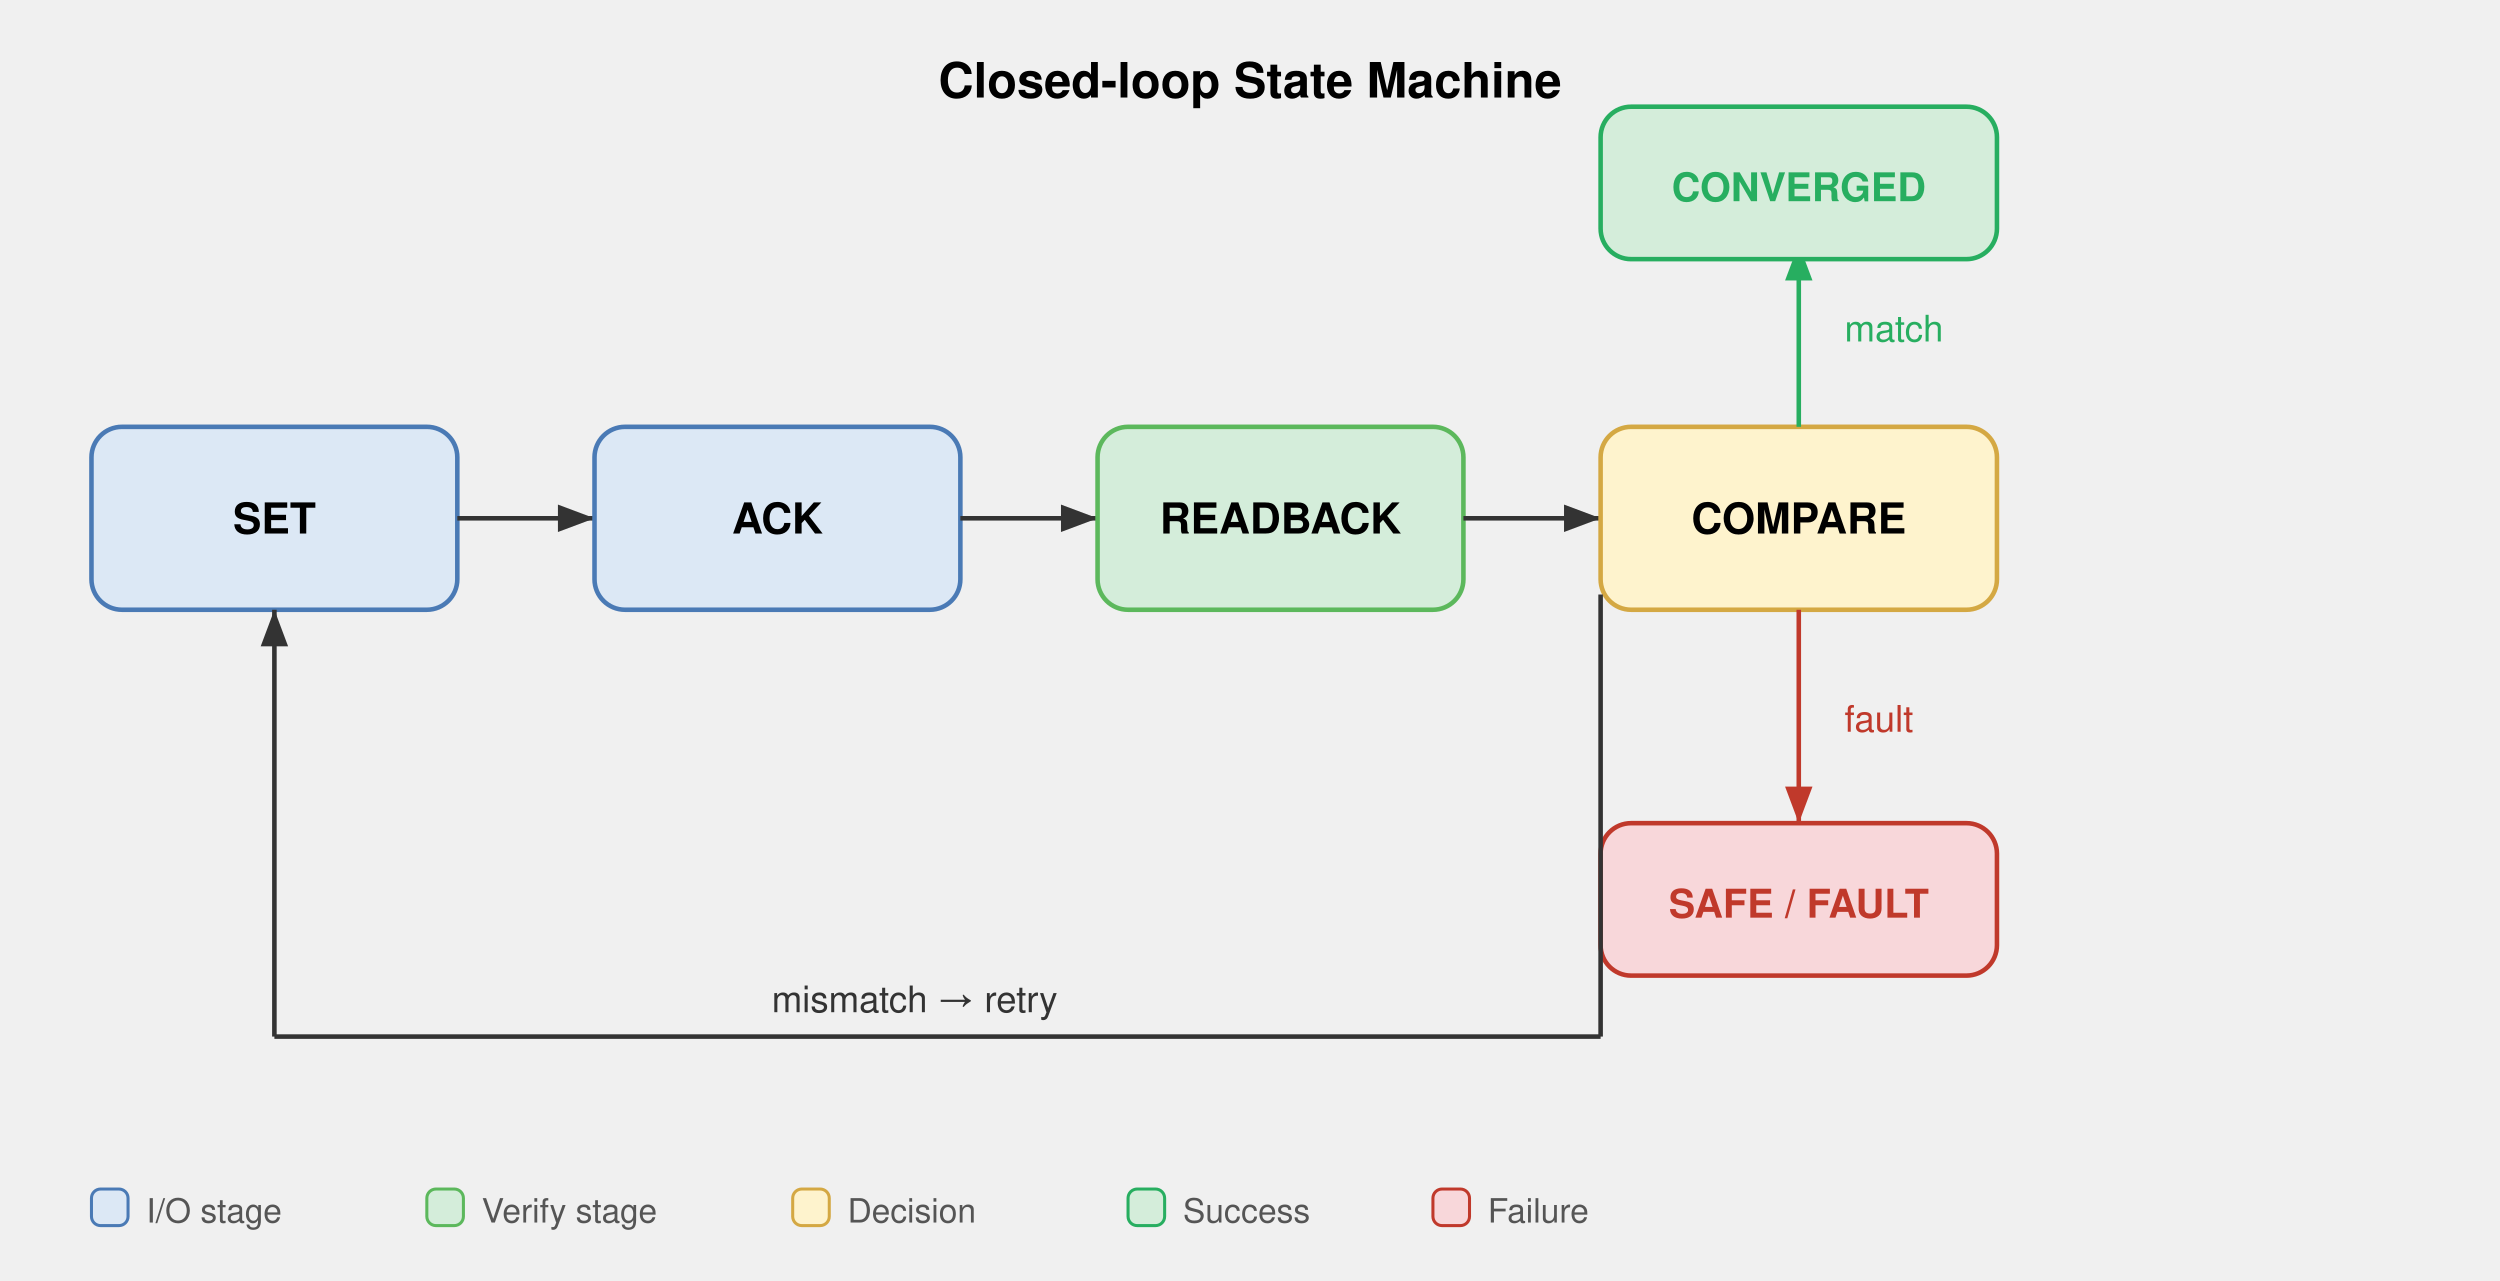
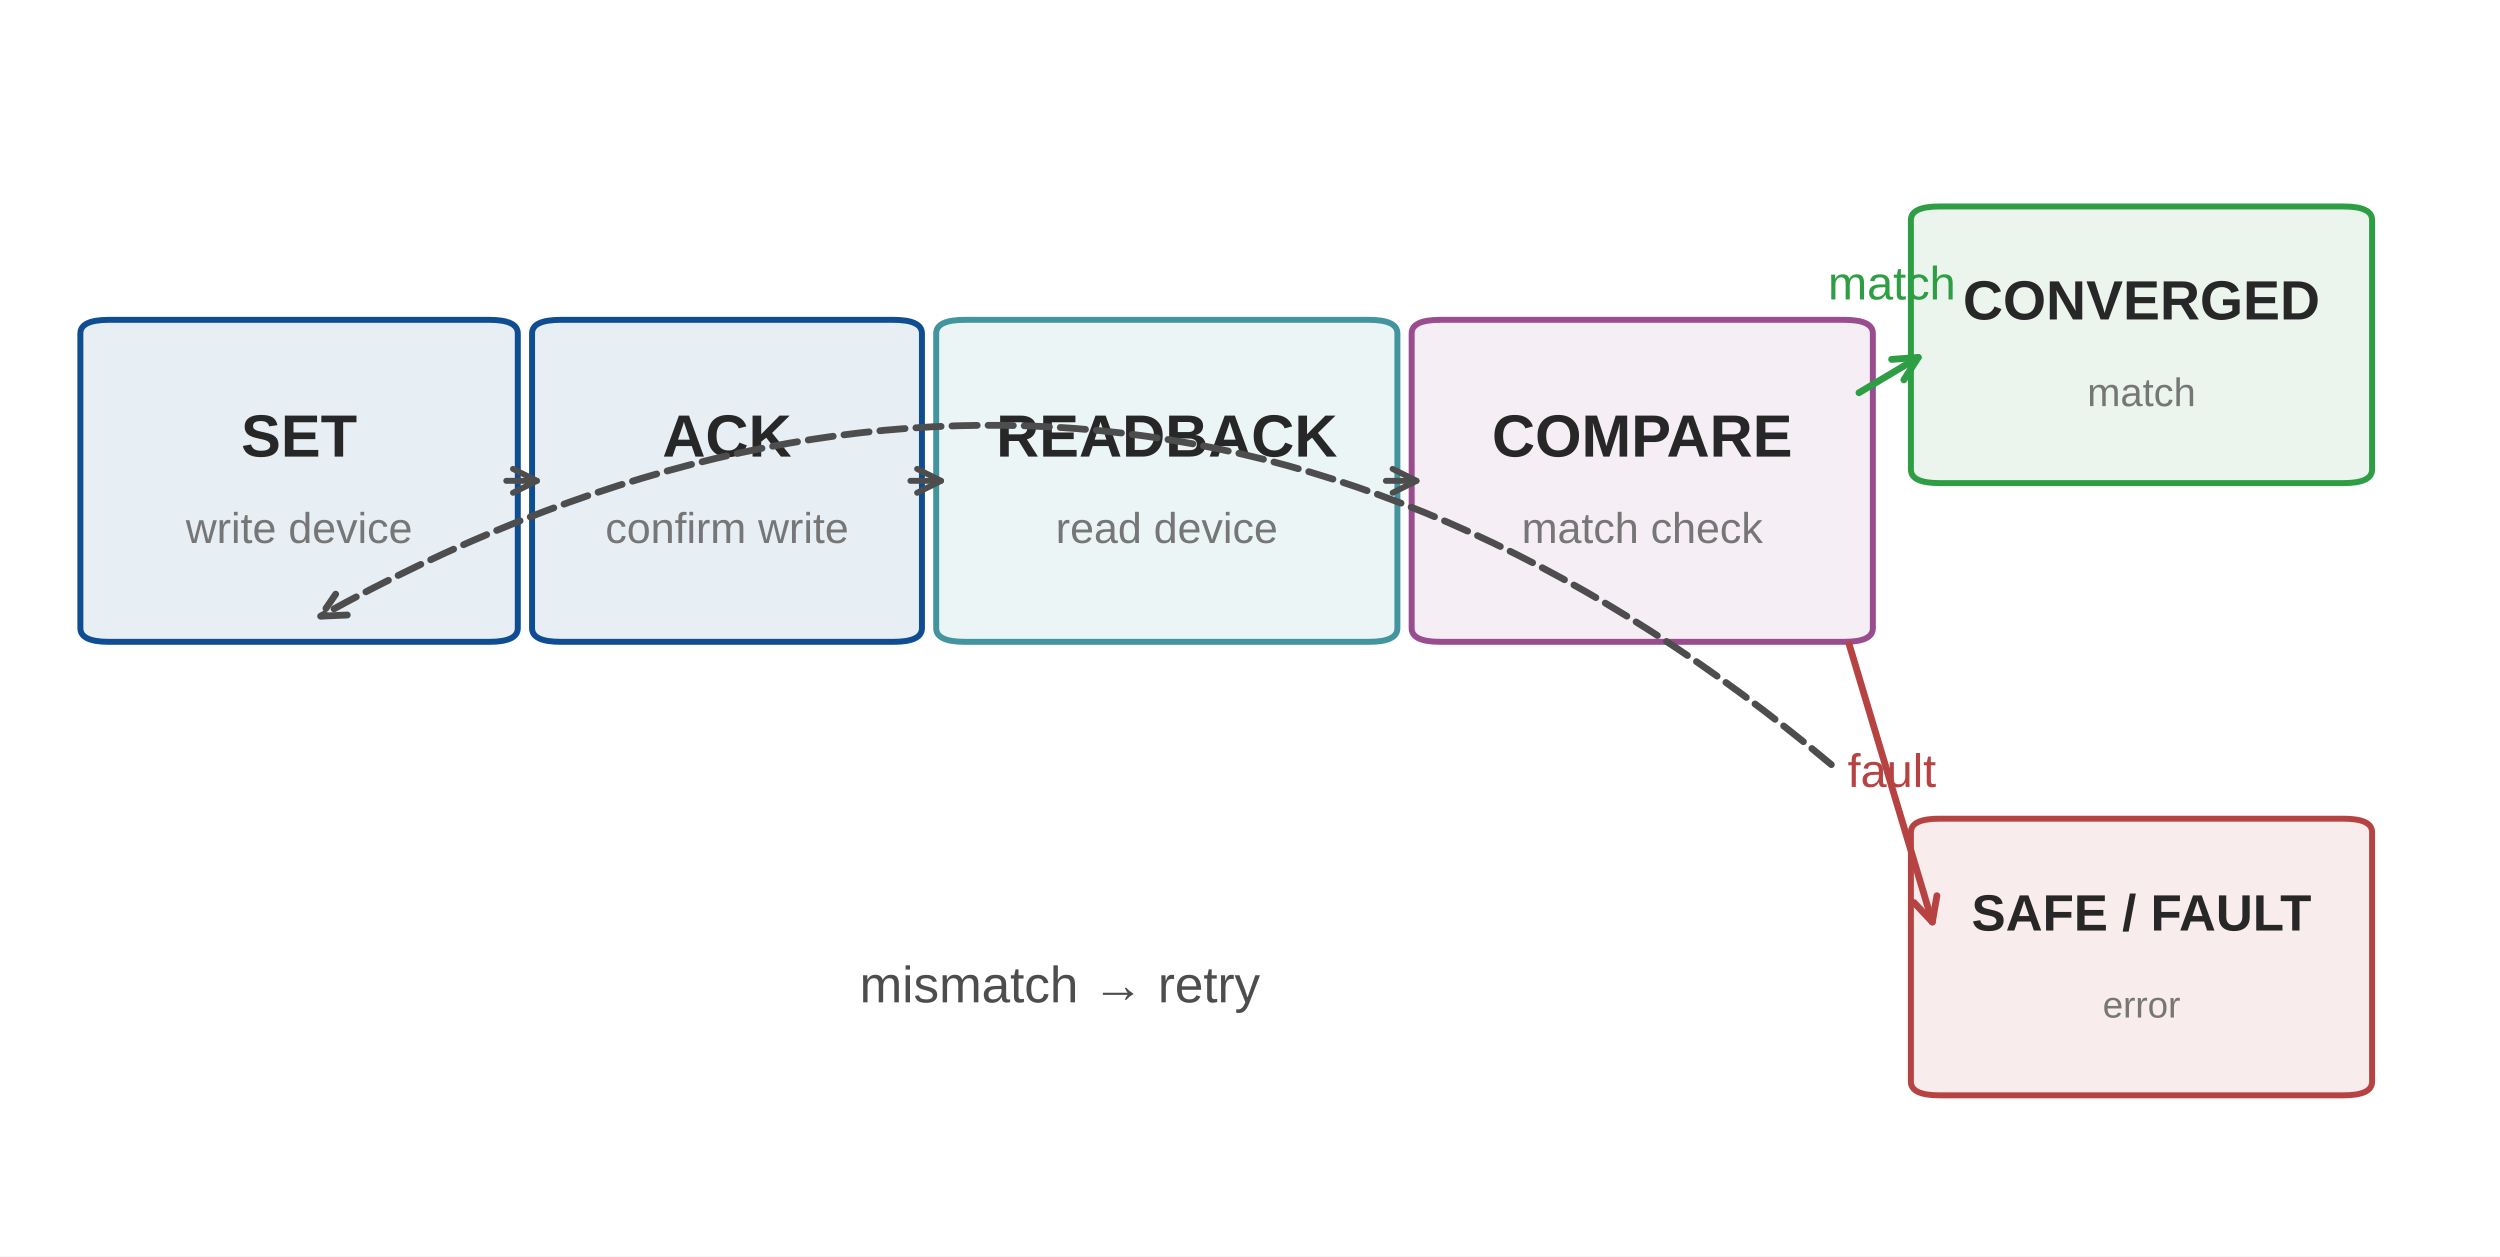
- <svg xmlns="http://www.w3.org/2000/svg" viewBox="0 0 820 420" font-family="Helvetica, Arial, sans-serif" font-size="14">
+ <svg xmlns="http://www.w3.org/2000/svg" width="293.4pt" height="147.456pt" viewBox="0 0 293.4 147.456" version="1.1">
  <defs>
-     <marker id="arrow" markerWidth="8" markerHeight="6" refX="8" refY="3" orient="auto">
-       <path d="M0,0 L8,3 L0,6 Z" fill="#333" />
-     </marker>
-     <marker id="arrow-red" markerWidth="8" markerHeight="6" refX="8" refY="3" orient="auto">
-       <path d="M0,0 L8,3 L0,6 Z" fill="#c0392b" />
-     </marker>
-     <marker id="arrow-green" markerWidth="8" markerHeight="6" refX="8" refY="3" orient="auto">
-       <path d="M0,0 L8,3 L0,6 Z" fill="#27ae60" />
-     </marker>
+     <style type="text/css">*{stroke-linejoin: round; stroke-linecap: butt}</style>
  </defs>
-   <text x="410" y="32" text-anchor="middle" font-size="16" font-weight="bold">Closed-loop State Machine</text>
-   <rect x="30" y="140" width="120" height="60" rx="10" fill="#dce8f5" stroke="#4a7ab5" stroke-width="1.5" />
-   <text x="90" y="175" text-anchor="middle" font-size="14" font-weight="bold">SET</text>
-   <line x1="150" y1="170" x2="195" y2="170" stroke="#333" stroke-width="1.5" marker-end="url(#arrow)" />
-   <rect x="195" y="140" width="120" height="60" rx="10" fill="#dce8f5" stroke="#4a7ab5" stroke-width="1.5" />
-   <text x="255" y="175" text-anchor="middle" font-size="14" font-weight="bold">ACK</text>
-   <line x1="315" y1="170" x2="360" y2="170" stroke="#333" stroke-width="1.5" marker-end="url(#arrow)" />
-   <rect x="360" y="140" width="120" height="60" rx="10" fill="#d4edda" stroke="#5cb85c" stroke-width="1.5" />
-   <text x="420" y="175" text-anchor="middle" font-size="14" font-weight="bold">READBACK</text>
-   <line x1="480" y1="170" x2="525" y2="170" stroke="#333" stroke-width="1.5" marker-end="url(#arrow)" />
-   <rect x="525" y="140" width="130" height="60" rx="10" fill="#fef3cd" stroke="#d4a843" stroke-width="1.5" />
-   <text x="590" y="175" text-anchor="middle" font-size="14" font-weight="bold">COMPARE</text>
-   <line x1="590" y1="140" x2="590" y2="80" stroke="#27ae60" stroke-width="1.5" marker-end="url(#arrow-green)" />
-   <text x="605" y="112" font-size="12" fill="#27ae60">match</text>
-   <rect x="525" y="35" width="130" height="50" rx="10" fill="#d4edda" stroke="#27ae60" stroke-width="1.5" />
-   <text x="590" y="66" text-anchor="middle" font-size="13" font-weight="bold" fill="#27ae60">CONVERGED</text>
-   <line x1="590" y1="200" x2="590" y2="270" stroke="#c0392b" stroke-width="1.5" marker-end="url(#arrow-red)" />
-   <text x="605" y="240" font-size="12" fill="#c0392b">fault</text>
-   <rect x="525" y="270" width="130" height="50" rx="10" fill="#f8d7da" stroke="#c0392b" stroke-width="1.5" />
-   <text x="590" y="301" text-anchor="middle" font-size="13" font-weight="bold" fill="#c0392b">SAFE / FAULT</text>
-   <line x1="525" y1="195" x2="525" y2="340" stroke="#333" stroke-width="1.5" />
-   <line x1="525" y1="340" x2="90" y2="340" stroke="#333" stroke-width="1.5" />
-   <line x1="90" y1="340" x2="90" y2="200" stroke="#333" stroke-width="1.5" marker-end="url(#arrow)" />
-   <text x="300" y="332" text-anchor="middle" font-size="12" fill="#333">mismatch → retry</text>
-   <rect x="30" y="390" width="12" height="12" rx="3" fill="#dce8f5" stroke="#4a7ab5" stroke-width="1" />
-   <text x="48" y="401" font-size="11" fill="#555">I/O stage</text>
-   <rect x="140" y="390" width="12" height="12" rx="3" fill="#d4edda" stroke="#5cb85c" stroke-width="1" />
-   <text x="158" y="401" font-size="11" fill="#555">Verify stage</text>
-   <rect x="260" y="390" width="12" height="12" rx="3" fill="#fef3cd" stroke="#d4a843" stroke-width="1" />
-   <text x="278" y="401" font-size="11" fill="#555">Decision</text>
-   <rect x="370" y="390" width="12" height="12" rx="3" fill="#d4edda" stroke="#27ae60" stroke-width="1" />
-   <text x="388" y="401" font-size="11" fill="#555">Success</text>
-   <rect x="470" y="390" width="12" height="12" rx="3" fill="#f8d7da" stroke="#c0392b" stroke-width="1" />
-   <text x="488" y="401" font-size="11" fill="#555">Failure</text>
+   <g id="figure_1">
+     <g id="patch_1">
+       <path d="M 0 147.456  L 293.4 147.456  L 293.4 0  L 0 0  z " style="fill: #ffffff" />
+     </g>
+     <g id="axes_1">
+       <g id="patch_2">
+         <path d="M 12.78 75.325  L 57.42 75.325  Q 60.768 75.325 60.768 73.728  L 60.768 39.133  Q 60.768 37.537 57.42 37.537  L 12.78 37.537  Q 9.432 37.537 9.432 39.133  L 9.432 73.728  Q 9.432 75.325 12.78 75.325  z " clip-path="url(#p968b02f1f5)" style="fill: #0f4d92; opacity: 0.1" />
+       </g>
+       <g id="patch_3">
+         <path d="M 12.78 75.325  L 57.42 75.325  Q 60.768 75.325 60.768 73.728  L 60.768 39.133  Q 60.768 37.537 57.42 37.537  L 12.78 37.537  Q 9.432 37.537 9.432 39.133  L 9.432 73.728  Q 9.432 75.325 12.78 75.325  L 12.78 75.325  z " clip-path="url(#p968b02f1f5)" style="fill: none; stroke: #0f4d92; stroke-width: 0.7; stroke-linejoin: miter" />
+       </g>
+       <g id="patch_4">
+         <path d="M 65.79 75.325  L 104.85 75.325  Q 108.198 75.325 108.198 73.728  L 108.198 39.133  Q 108.198 37.537 104.85 37.537  L 65.79 37.537  Q 62.442 37.537 62.442 39.133  L 62.442 73.728  Q 62.442 75.325 65.79 75.325  z " clip-path="url(#p968b02f1f5)" style="fill: #0f4d92; opacity: 0.1" />
+       </g>
+       <g id="patch_5">
+         <path d="M 65.79 75.325  L 104.85 75.325  Q 108.198 75.325 108.198 73.728  L 108.198 39.133  Q 108.198 37.537 104.85 37.537  L 65.79 37.537  Q 62.442 37.537 62.442 39.133  L 62.442 73.728  Q 62.442 75.325 65.79 75.325  L 65.79 75.325  z " clip-path="url(#p968b02f1f5)" style="fill: none; stroke: #0f4d92; stroke-width: 0.7; stroke-linejoin: miter" />
+       </g>
+       <g id="patch_6">
+         <path d="M 113.22 75.325  L 160.65 75.325  Q 163.998 75.325 163.998 73.728  L 163.998 39.133  Q 163.998 37.537 160.65 37.537  L 113.22 37.537  Q 109.872 37.537 109.872 39.133  L 109.872 73.728  Q 109.872 75.325 113.22 75.325  z " clip-path="url(#p968b02f1f5)" style="fill: #42949e; opacity: 0.1" />
+       </g>
+       <g id="patch_7">
+         <path d="M 113.22 75.325  L 160.65 75.325  Q 163.998 75.325 163.998 73.728  L 163.998 39.133  Q 163.998 37.537 160.65 37.537  L 113.22 37.537  Q 109.872 37.537 109.872 39.133  L 109.872 73.728  Q 109.872 75.325 113.22 75.325  L 113.22 75.325  z " clip-path="url(#p968b02f1f5)" style="fill: none; stroke: #42949e; stroke-width: 0.7; stroke-linejoin: miter" />
+       </g>
+       <g id="patch_8">
+         <path d="M 169.02 75.325  L 216.45 75.325  Q 219.798 75.325 219.798 73.728  L 219.798 39.133  Q 219.798 37.537 216.45 37.537  L 169.02 37.537  Q 165.672 37.537 165.672 39.133  L 165.672 73.728  Q 165.672 75.325 169.02 75.325  z " clip-path="url(#p968b02f1f5)" style="fill: #9a4d8e; opacity: 0.1" />
+       </g>
+       <g id="patch_9">
+         <path d="M 169.02 75.325  L 216.45 75.325  Q 219.798 75.325 219.798 73.728  L 219.798 39.133  Q 219.798 37.537 216.45 37.537  L 169.02 37.537  Q 165.672 37.537 165.672 39.133  L 165.672 73.728  Q 165.672 75.325 169.02 75.325  L 169.02 75.325  z " clip-path="url(#p968b02f1f5)" style="fill: none; stroke: #9a4d8e; stroke-width: 0.7; stroke-linejoin: miter" />
+       </g>
+       <g id="patch_10">
+         <path d="M 227.61 56.697  L 275.04 56.697  Q 278.388 56.697 278.388 55.1  L 278.388 25.828  Q 278.388 24.231 275.04 24.231  L 227.61 24.231  Q 224.262 24.231 224.262 25.828  L 224.262 55.1  Q 224.262 56.697 227.61 56.697  z " clip-path="url(#p968b02f1f5)" style="fill: #2e9e44; opacity: 0.1" />
+       </g>
+       <g id="patch_11">
+         <path d="M 227.61 56.697  L 275.04 56.697  Q 278.388 56.697 278.388 55.1  L 278.388 25.828  Q 278.388 24.231 275.04 24.231  L 227.61 24.231  Q 224.262 24.231 224.262 25.828  L 224.262 55.1  Q 224.262 56.697 227.61 56.697  L 227.61 56.697  z " clip-path="url(#p968b02f1f5)" style="fill: none; stroke: #2e9e44; stroke-width: 0.7; stroke-linejoin: miter" />
+       </g>
+       <g id="patch_12">
+         <path d="M 227.61 128.547  L 275.04 128.547  Q 278.388 128.547 278.388 126.95  L 278.388 97.678  Q 278.388 96.081 275.04 96.081  L 227.61 96.081  Q 224.262 96.081 224.262 97.678  L 224.262 126.95  Q 224.262 128.547 227.61 128.547  z " clip-path="url(#p968b02f1f5)" style="fill: #b64342; opacity: 0.1" />
+       </g>
+       <g id="patch_13">
+         <path d="M 227.61 128.547  L 275.04 128.547  Q 278.388 128.547 278.388 126.95  L 278.388 97.678  Q 278.388 96.081 275.04 96.081  L 227.61 96.081  Q 224.262 96.081 224.262 97.678  L 224.262 126.95  Q 224.262 128.547 227.61 128.547  L 227.61 128.547  z " clip-path="url(#p968b02f1f5)" style="fill: none; stroke: #b64342; stroke-width: 0.7; stroke-linejoin: miter" />
+       </g>
+       <g id="text_1">
+         <text style="font-weight: 700; font-size: 7px; font-family: 'Arial', 'Helvetica', 'DejaVu Sans', sans-serif; text-anchor: middle; fill: #272727" x="35.1" y="53.588" transform="rotate(-0 35.1 53.58829)">SET</text>
+       </g>
+       <g id="text_2">
+         <text style="font-size: 5.04px; font-family: 'Arial', 'Helvetica', 'DejaVu Sans', sans-serif; text-anchor: middle; fill: #767676" x="35.1" y="63.721" transform="rotate(-0 35.1 63.72116)">write device</text>
+       </g>
+       <g id="text_3">
+         <text style="font-weight: 700; font-size: 7px; font-family: 'Arial', 'Helvetica', 'DejaVu Sans', sans-serif; text-anchor: middle; fill: #272727" x="85.32" y="53.588" transform="rotate(-0 85.32 53.58829)">ACK</text>
+       </g>
+       <g id="text_4">
+         <text style="font-size: 5.04px; font-family: 'Arial', 'Helvetica', 'DejaVu Sans', sans-serif; text-anchor: middle; fill: #767676" x="85.32" y="63.721" transform="rotate(-0 85.32 63.72116)">confirm write</text>
+       </g>
+       <g id="text_5">
+         <text style="font-weight: 700; font-size: 7px; font-family: 'Arial', 'Helvetica', 'DejaVu Sans', sans-serif; text-anchor: middle; fill: #272727" x="136.935" y="53.588" transform="rotate(-0 136.935 53.58829)">READBACK</text>
+       </g>
+       <g id="text_6">
+         <text style="font-size: 5.04px; font-family: 'Arial', 'Helvetica', 'DejaVu Sans', sans-serif; text-anchor: middle; fill: #767676" x="136.935" y="63.721" transform="rotate(-0 136.935 63.72116)">read device</text>
+       </g>
+       <g id="text_7">
+         <text style="font-weight: 700; font-size: 7px; font-family: 'Arial', 'Helvetica', 'DejaVu Sans', sans-serif; text-anchor: middle; fill: #272727" x="192.735" y="53.588" transform="rotate(-0 192.735 53.58829)">COMPARE</text>
+       </g>
+       <g id="text_8">
+         <text style="font-size: 5.04px; font-family: 'Arial', 'Helvetica', 'DejaVu Sans', sans-serif; text-anchor: middle; fill: #767676" x="192.735" y="63.721" transform="rotate(-0 192.735 63.72116)">match check</text>
+       </g>
+       <g id="patch_14">
+         <path d="M 59.419 56.431  Q 61.604 56.431 63.007 56.431  " style="fill: none; stroke: #4d4d4d; stroke-width: 0.7; stroke-linecap: round" />
+         <path d="M 60.207 55.031  L 63.007 56.431  L 60.207 57.831  " style="fill: none; stroke: #4d4d4d; stroke-width: 0.7; stroke-linecap: round" />
+       </g>
+       <g id="patch_15">
+         <path d="M 106.849 56.431  Q 109.034 56.431 110.437 56.431  " style="fill: none; stroke: #4d4d4d; stroke-width: 0.7; stroke-linecap: round" />
+         <path d="M 107.637 55.031  L 110.437 56.431  L 107.637 57.831  " style="fill: none; stroke: #4d4d4d; stroke-width: 0.7; stroke-linecap: round" />
+       </g>
+       <g id="patch_16">
+         <path d="M 162.649 56.431  Q 164.834 56.431 166.237 56.431  " style="fill: none; stroke: #4d4d4d; stroke-width: 0.7; stroke-linecap: round" />
+         <path d="M 163.437 55.031  L 166.237 56.431  L 163.437 57.831  " style="fill: none; stroke: #4d4d4d; stroke-width: 0.7; stroke-linecap: round" />
+       </g>
+       <g id="text_9">
+         <text style="font-weight: 700; font-size: 6.5px; font-family: 'Arial', 'Helvetica', 'DejaVu Sans', sans-serif; text-anchor: middle; fill: #272727" x="251.325" y="37.492" transform="rotate(-0 251.325 37.49196)">CONVERGED</text>
+       </g>
+       <g id="text_10">
+         <text style="font-size: 4.68px; font-family: 'Arial', 'Helvetica', 'DejaVu Sans', sans-serif; text-anchor: middle; fill: #767676" x="251.325" y="47.661" transform="rotate(-0 251.325 47.66137)">match</text>
+       </g>
+       <g id="patch_17">
+         <path d="M 218.169 46.092  Q 222.031 43.79 225.125 41.946  " style="fill: none; stroke: #2e9e44; stroke-width: 0.8; stroke-linecap: round" />
+         <path d="M 222.003 42.177  L 225.125 41.946  L 223.436 44.582  " style="fill: none; stroke: #2e9e44; stroke-width: 0.8; stroke-linecap: round" />
+       </g>
+       <g id="text_11">
+         <text style="font-size: 5.5px; font-family: 'Arial', 'Helvetica', 'DejaVu Sans', sans-serif; text-anchor: middle; fill: #2e9e44" x="222.03" y="35.142" transform="rotate(-0 222.03 35.14176)">match</text>
+       </g>
+       <g id="text_12">
+         <text style="font-weight: 700; font-size: 6px; font-family: 'Arial', 'Helvetica', 'DejaVu Sans', sans-serif; text-anchor: middle; fill: #272727" x="251.325" y="109.213" transform="rotate(-0 251.325 109.2126)">SAFE / FAULT</text>
+       </g>
+       <g id="text_13">
+         <text style="font-size: 4.32px; font-family: 'Arial', 'Helvetica', 'DejaVu Sans', sans-serif; text-anchor: middle; fill: #767676" x="251.325" y="119.419" transform="rotate(-0 251.325 119.4185)">error</text>
+       </g>
+       <g id="patch_18">
+         <path d="M 217.024 75.643  Q 222.029 92.353 226.778 108.207  " style="fill: none; stroke: #b64342; stroke-width: 0.8; stroke-linecap: round" />
+         <path d="M 227.316 105.123  L 226.778 108.207  L 224.634 105.927  " style="fill: none; stroke: #b64342; stroke-width: 0.8; stroke-linecap: round" />
+       </g>
+       <g id="text_14">
+         <text style="font-size: 5.5px; font-family: 'Arial', 'Helvetica', 'DejaVu Sans', sans-serif; text-anchor: middle; fill: #b64342" x="222.03" y="92.356" transform="rotate(-0 222.03 92.35584)">fault</text>
+       </g>
+       <g id="patch_19">
+         <path d="M 214.923 89.735  Q 131.722 20.039 37.627 72.314  " style="fill: none; stroke-dasharray: 2.96,1.28; stroke-dashoffset: 0; stroke: #4d4d4d; stroke-width: 0.8; stroke-linecap: round" />
+         <path d="M 40.755 72.178  L 37.627 72.314  L 39.395 69.731  " style="fill: none; stroke-dasharray: 2.96,1.28; stroke-dashoffset: 0; stroke: #4d4d4d; stroke-width: 0.8; stroke-linecap: round" />
+       </g>
+       <g id="text_15">
+         <text style="font-size: 6px; font-family: 'Arial', 'Helvetica', 'DejaVu Sans', sans-serif; text-anchor: middle; fill: #4d4d4d" x="124.38" y="117.636" transform="rotate(-0 124.38 117.6365)">mismatch → retry</text>
+       </g>
+     </g>
+   </g>
+   <defs>
+     <clipPath id="p968b02f1f5">
+       <rect x="7.2" y="7.2" width="279" height="133.056" />
+     </clipPath>
+   </defs>
</svg>
